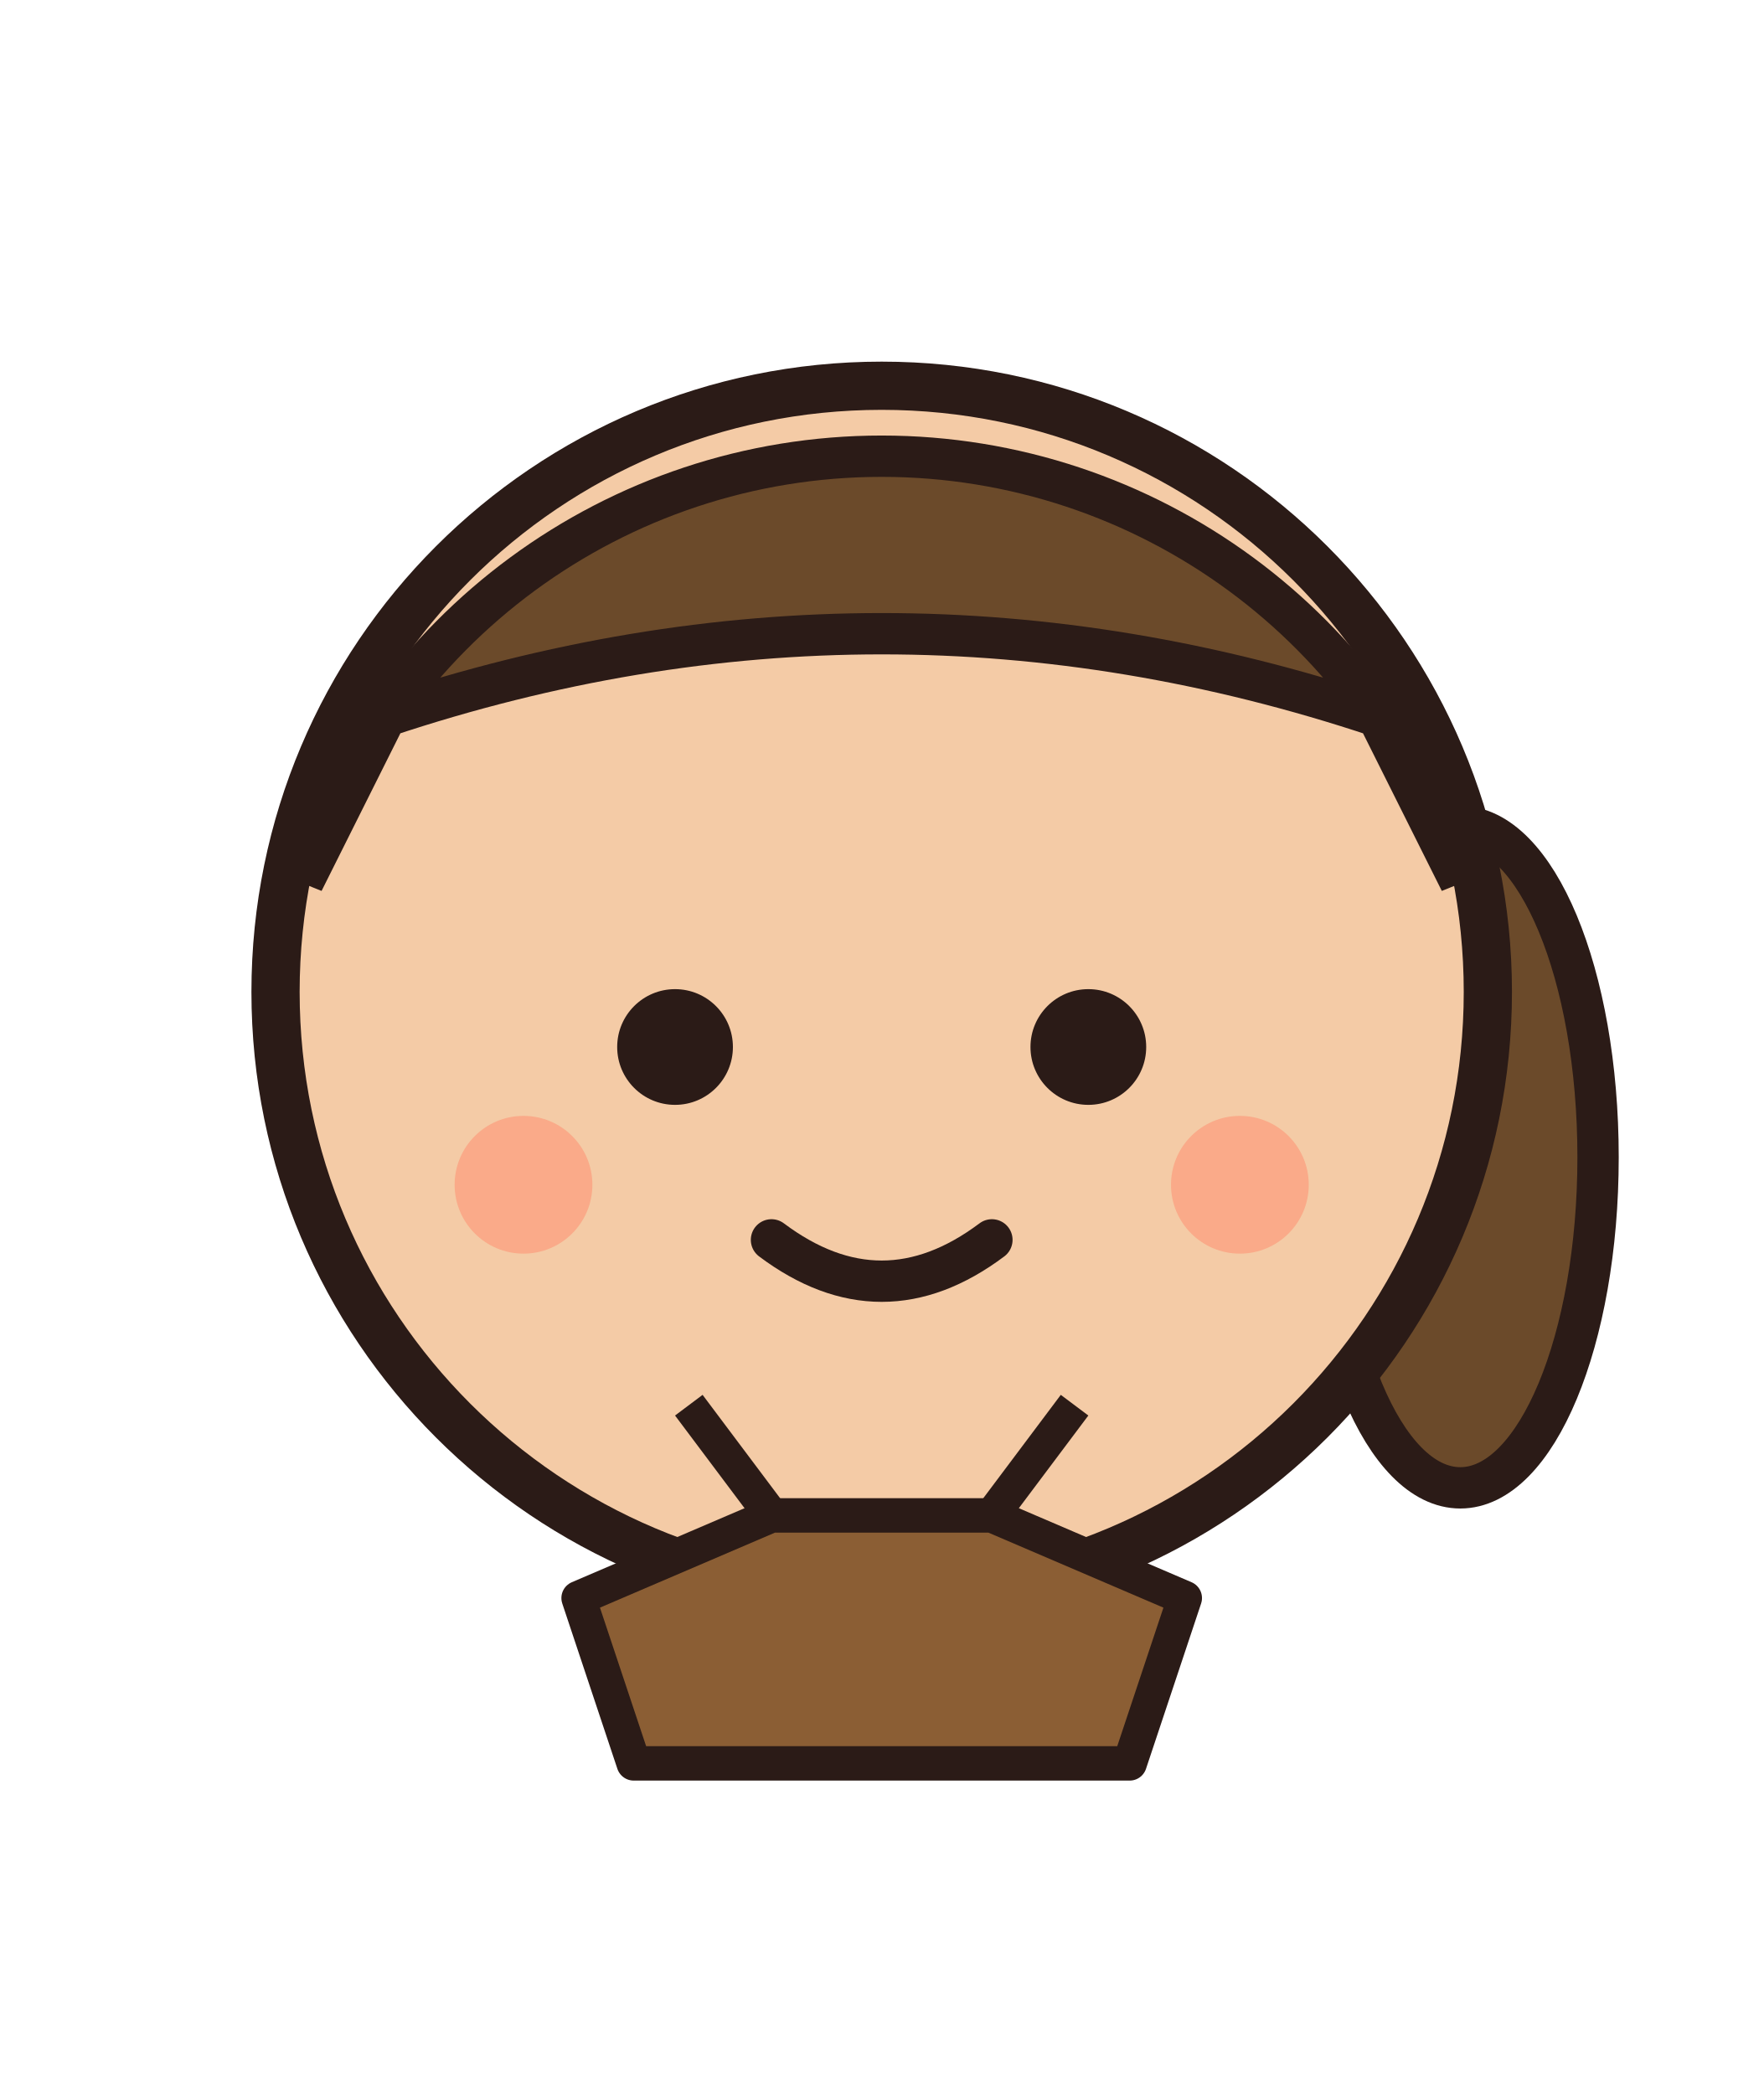
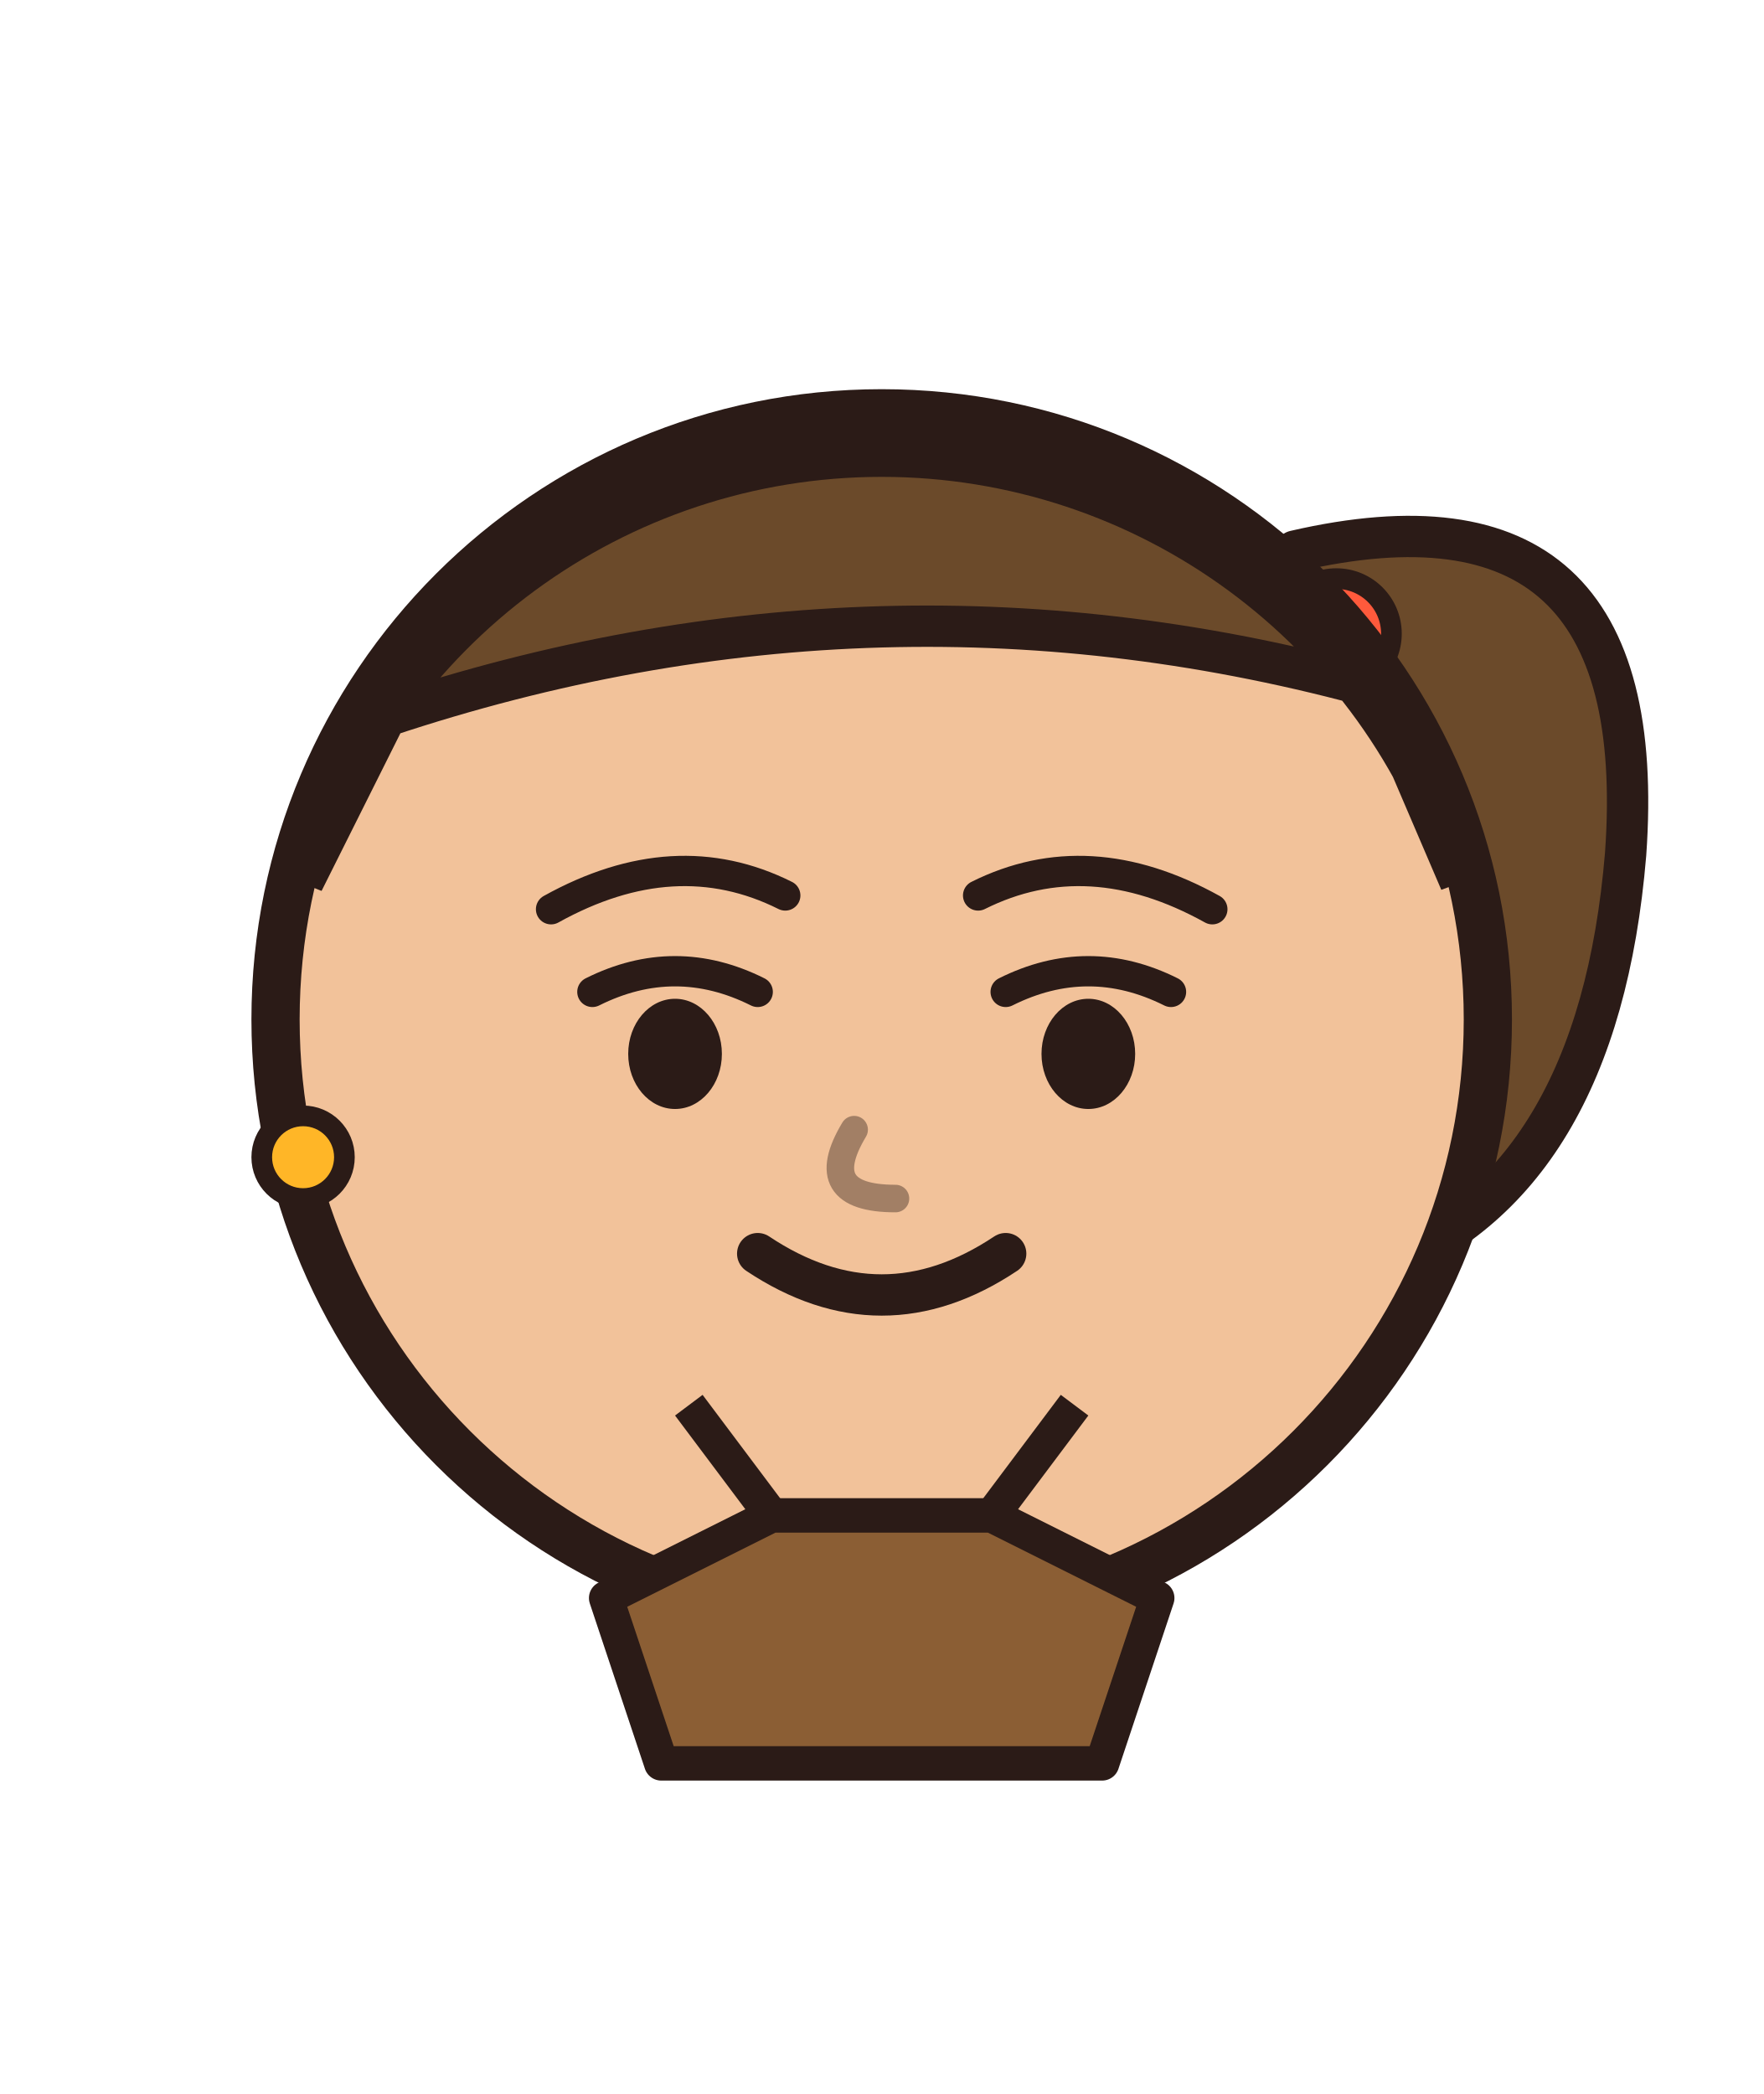
<svg xmlns="http://www.w3.org/2000/svg" viewBox="-64 -68 128 152">
-   <ellipse cx="42" cy="16" rx="10" ry="24" fill="#6B4A2A" stroke="#2B1B17" stroke-width="3" />
-   <circle cx="0" cy="4" r="44" fill="#F4CBA6" stroke="#2B1B17" stroke-width="3.5" />
-   <path d="M -42 -4 A 44 44 0 0 1 42 -4 L 36 -16 Q 0 -28 -36 -16 Z" fill="#6B4A2A" stroke="#2B1B17" stroke-width="3" />
-   <circle cx="-15" cy="8" r="4.2" fill="#2B1B17" />
-   <circle cx="15" cy="8" r="4.2" fill="#2B1B17" />
-   <circle cx="-26" cy="18" r="5" fill="#FF8A6B" opacity="0.5" />
-   <circle cx="26" cy="18" r="5" fill="#FF8A6B" opacity="0.5" />
-   <path d="M -8 22 Q 0 28 8 22" stroke="#2B1B17" stroke-width="3" fill="none" stroke-linecap="round" />
-   <path d="M -22 48 L -8 42 L 8 42 L 22 48 L 18 60 L -18 60 Z" fill="#8B5E34" stroke="#2B1B17" stroke-width="2.5" stroke-linejoin="round" />
+   <path d="M 30 -28 Q 56 -34 54 -6 Q 52 18 36 24 Q 44 4 36 -10 Q 30 -20 30 -28 Z" fill="#6B4A2A" stroke="#2B1B17" stroke-width="3" stroke-linejoin="round" />
+   <circle cx="33" cy="-22" r="4" fill="#FF5A3C" stroke="#2B1B17" stroke-width="1.5" />
+   <circle cx="0" cy="6" r="44" fill="#F2C29A" stroke="#2B1B17" stroke-width="3.5" />
+   <path d="M -42 -4 A 44 44 0 0 1 42 -4 L 36 -18 Q 0 -28 -36 -16 Z" fill="#6B4A2A" stroke="#2B1B17" stroke-width="3" />
+   <circle cx="-42" cy="16" r="3" fill="#FFB627" stroke="#2B1B17" stroke-width="1.5" />
+   <path d="M -24 -2 Q -15 -7 -7 -3" stroke="#2B1B17" stroke-width="2.2" fill="none" stroke-linecap="round" />
+   <path d="M 24 -2 Q 15 -7 7 -3" stroke="#2B1B17" stroke-width="2.2" fill="none" stroke-linecap="round" />
+   <path d="M -21 4 Q -15 1 -9 4" stroke="#2B1B17" stroke-width="2.2" fill="none" stroke-linecap="round" />
+   <path d="M 21 4 Q 15 1 9 4" stroke="#2B1B17" stroke-width="2.2" fill="none" stroke-linecap="round" />
+   <ellipse cx="-15" cy="8.5" rx="3.4" ry="4" fill="#2B1B17" />
+   <ellipse cx="15" cy="8.5" rx="3.4" ry="4" fill="#2B1B17" />
+   <path d="M -2 14 Q -5 19 1 19" stroke="#2B1B17" stroke-width="2" fill="none" stroke-linecap="round" opacity="0.4" />
+   <path d="M -9 23 Q 0 29 9 23" stroke="#2B1B17" stroke-width="3" fill="none" stroke-linecap="round" />
+   <path d="M -20 48 L -8 42 L 8 42 L 20 48 L 16 60 L -16 60 Z" fill="#8B5E34" stroke="#2B1B17" stroke-width="2.5" stroke-linejoin="round" />
  <line x1="-8" y1="42" x2="-14" y2="34" stroke="#2B1B17" stroke-width="2.5" />
  <line x1="8" y1="42" x2="14" y2="34" stroke="#2B1B17" stroke-width="2.5" />
</svg>
